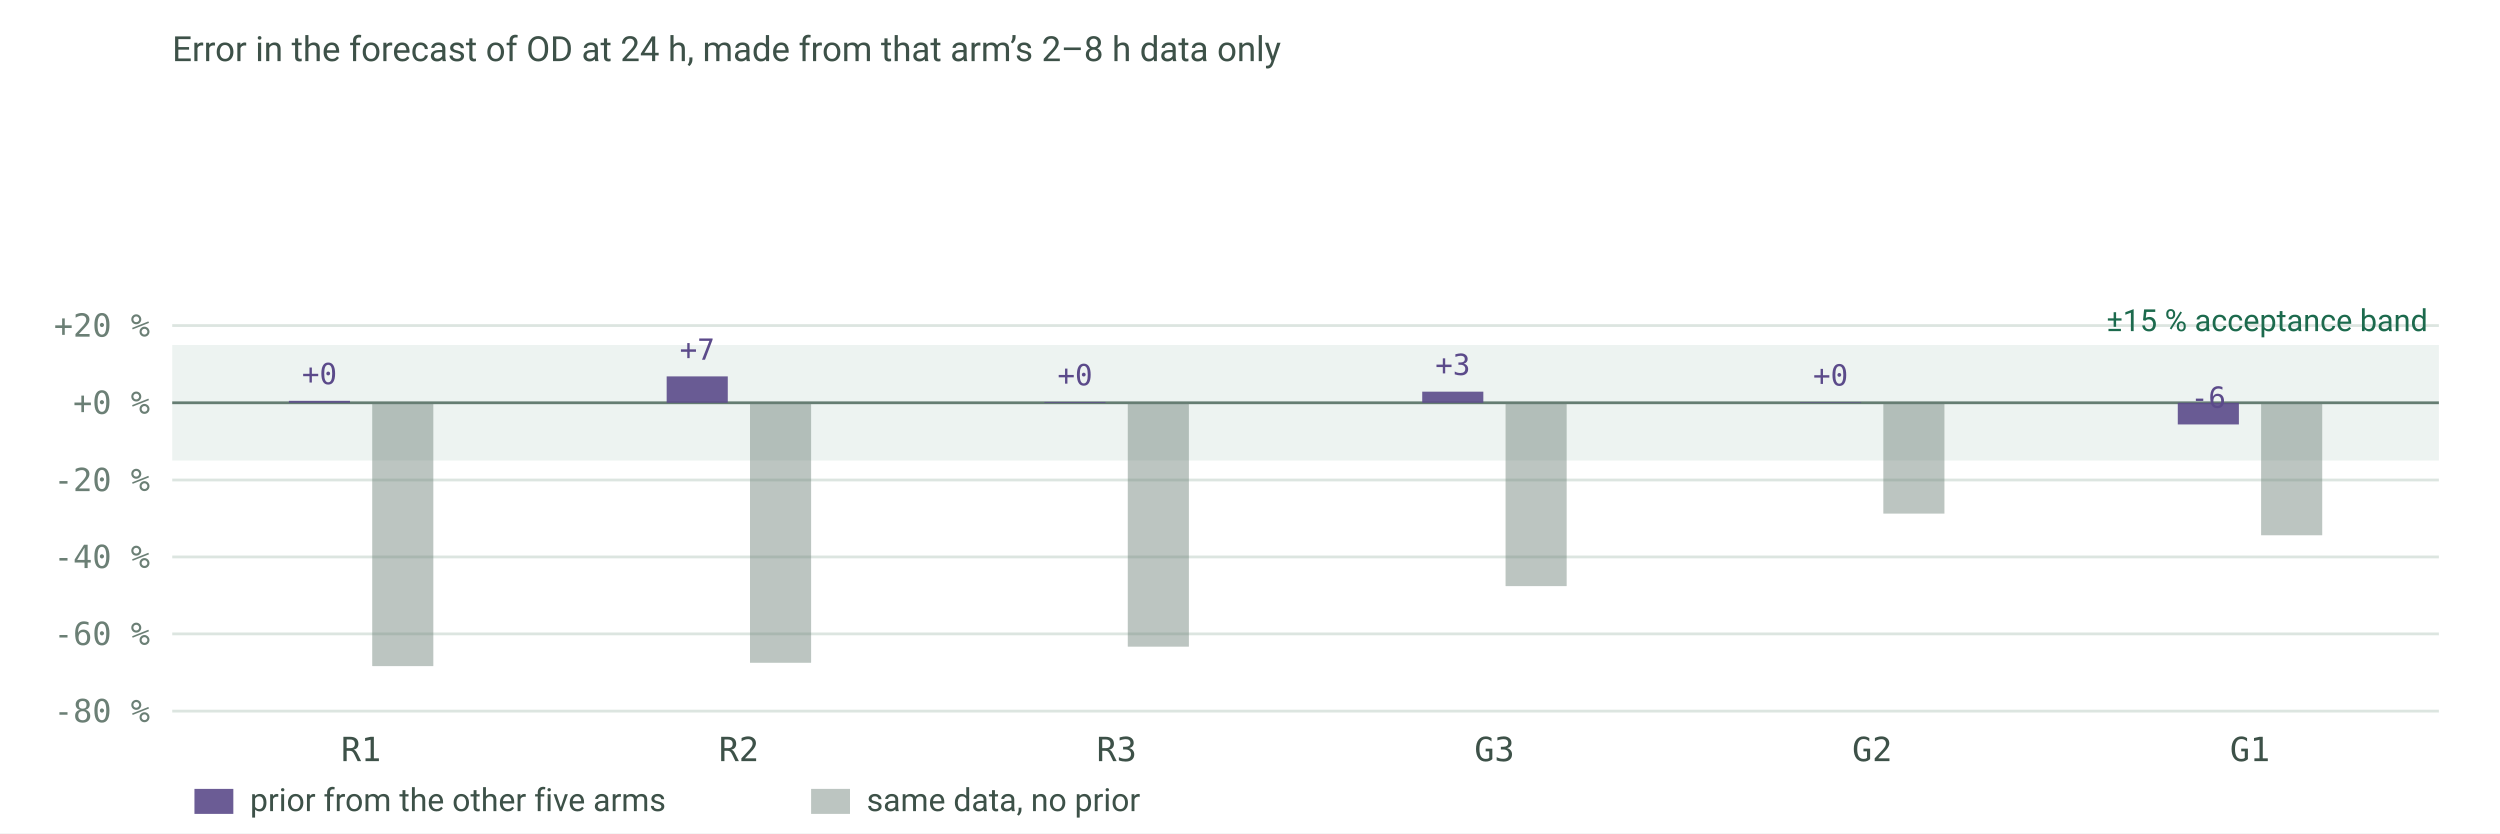
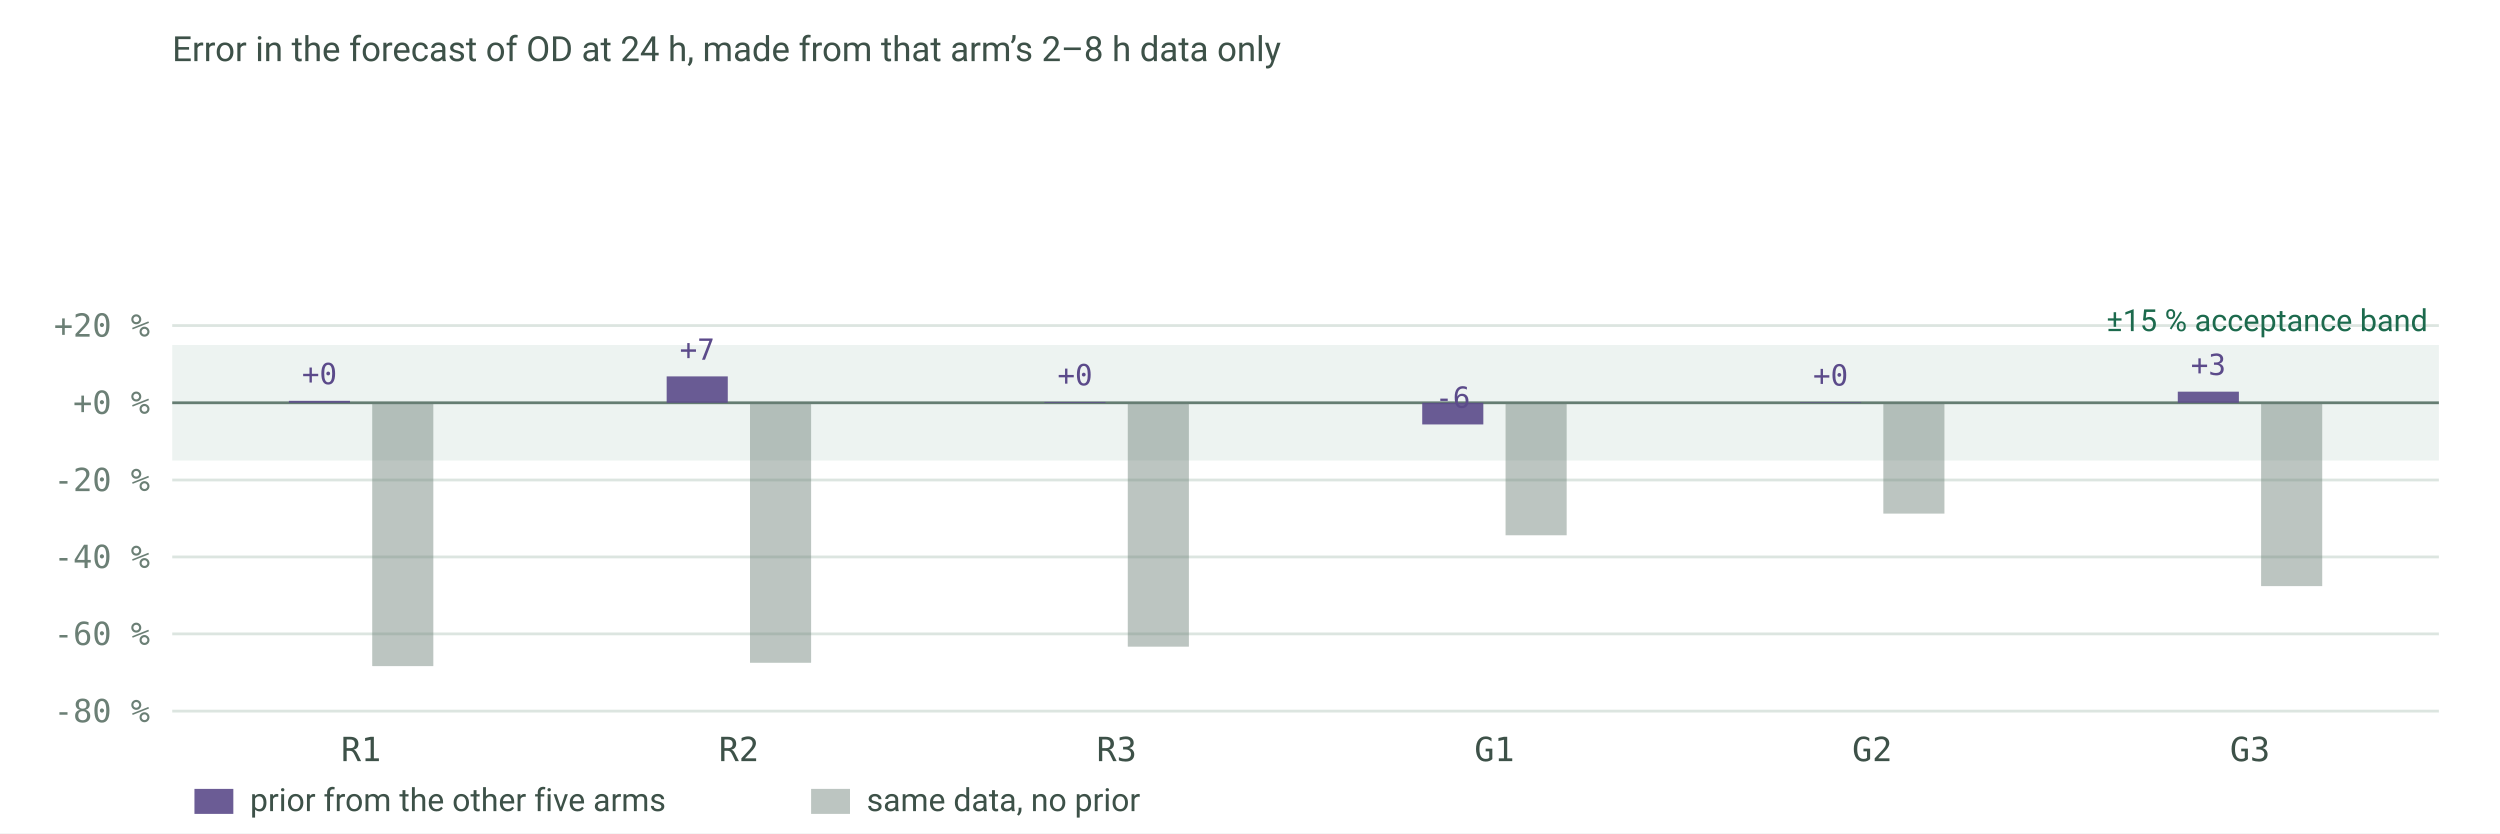
<svg xmlns="http://www.w3.org/2000/svg" viewBox="0 0 900 300" role="img" aria-label="Leave-one-arm-out forecast error">
  <rect width="900" height="300" fill="#fff" />
  <line x1="62" y1="256.0" x2="878" y2="256.0" stroke="#dce5e0" />
  <text x="54" y="260.0" text-anchor="end" font-size="11.5" font-family="ui-monospace,SFMono-Regular,'SF Mono',Menlo,Consolas,monospace" fill="#6b7f75">-80 %</text>
  <line x1="62" y1="228.2" x2="878" y2="228.2" stroke="#dce5e0" />
  <text x="54" y="232.2" text-anchor="end" font-size="11.5" font-family="ui-monospace,SFMono-Regular,'SF Mono',Menlo,Consolas,monospace" fill="#6b7f75">-60 %</text>
  <line x1="62" y1="200.5" x2="878" y2="200.5" stroke="#dce5e0" />
  <text x="54" y="204.5" text-anchor="end" font-size="11.5" font-family="ui-monospace,SFMono-Regular,'SF Mono',Menlo,Consolas,monospace" fill="#6b7f75">-40 %</text>
  <line x1="62" y1="172.8" x2="878" y2="172.8" stroke="#dce5e0" />
  <text x="54" y="176.8" text-anchor="end" font-size="11.5" font-family="ui-monospace,SFMono-Regular,'SF Mono',Menlo,Consolas,monospace" fill="#6b7f75">-20 %</text>
  <line x1="62" y1="145.0" x2="878" y2="145.0" stroke="#6b7f75" />
  <text x="54" y="149.0" text-anchor="end" font-size="11.5" font-family="ui-monospace,SFMono-Regular,'SF Mono',Menlo,Consolas,monospace" fill="#6b7f75">+0 %</text>
  <line x1="62" y1="117.2" x2="878" y2="117.2" stroke="#dce5e0" />
  <text x="54" y="121.2" text-anchor="end" font-size="11.5" font-family="ui-monospace,SFMono-Regular,'SF Mono',Menlo,Consolas,monospace" fill="#6b7f75">+20 %</text>
  <rect x="62" y="124.2" width="816" height="41.6" fill="#1c6a4d" opacity=".08" />
  <text x="874" y="119.2" text-anchor="end" font-size="11" font-family="-apple-system,BlinkMacSystemFont,'Segoe UI',Roboto,Helvetica,Arial,sans-serif" fill="#1c6a4d">±15 % acceptance band</text>
  <rect x="104.0" y="144.3" width="22" height="0.7" fill="#5b4a8a" opacity="0.9" />
  <rect x="134.0" y="145.0" width="22" height="94.8" fill="#6b7f75" opacity="0.45" />
  <text x="130.0" y="274" text-anchor="middle" font-size="12" font-family="ui-monospace,SFMono-Regular,'SF Mono',Menlo,Consolas,monospace" fill="#3d5148">R1</text>
  <text x="115.0" y="138.3" text-anchor="middle" font-size="10.5" font-family="ui-monospace,SFMono-Regular,'SF Mono',Menlo,Consolas,monospace" fill="#5b4a8a">+0</text>
  <rect x="240.0" y="135.5" width="22" height="9.5" fill="#5b4a8a" opacity="0.9" />
  <rect x="270.0" y="145.0" width="22" height="93.6" fill="#6b7f75" opacity="0.45" />
  <text x="266.0" y="274" text-anchor="middle" font-size="12" font-family="ui-monospace,SFMono-Regular,'SF Mono',Menlo,Consolas,monospace" fill="#3d5148">R2</text>
  <text x="251.0" y="129.5" text-anchor="middle" font-size="10.5" font-family="ui-monospace,SFMono-Regular,'SF Mono',Menlo,Consolas,monospace" fill="#5b4a8a">+7</text>
  <rect x="376.0" y="144.7" width="22" height="0.3" fill="#5b4a8a" opacity="0.9" />
  <rect x="406.0" y="145.0" width="22" height="87.8" fill="#6b7f75" opacity="0.45" />
  <text x="402.0" y="274" text-anchor="middle" font-size="12" font-family="ui-monospace,SFMono-Regular,'SF Mono',Menlo,Consolas,monospace" fill="#3d5148">R3</text>
  <text x="387.0" y="138.7" text-anchor="middle" font-size="10.5" font-family="ui-monospace,SFMono-Regular,'SF Mono',Menlo,Consolas,monospace" fill="#5b4a8a">+0</text>
-   <rect x="512.0" y="141.0" width="22" height="4.0" fill="#5b4a8a" opacity="0.9" />
-   <rect x="542.0" y="145.0" width="22" height="66.0" fill="#6b7f75" opacity="0.45" />
-   <text x="538.0" y="274" text-anchor="middle" font-size="12" font-family="ui-monospace,SFMono-Regular,'SF Mono',Menlo,Consolas,monospace" fill="#3d5148">G3</text>
-   <text x="523.0" y="135.0" text-anchor="middle" font-size="10.5" font-family="ui-monospace,SFMono-Regular,'SF Mono',Menlo,Consolas,monospace" fill="#5b4a8a">+3</text>
+   <rect x="784.0" y="141.0" width="22" height="4.0" fill="#5b4a8a" opacity="0.9" />
+   <rect x="814.0" y="145.0" width="22" height="66.0" fill="#6b7f75" opacity="0.45" />
+   <text x="810.0" y="274" text-anchor="middle" font-size="12" font-family="ui-monospace,SFMono-Regular,'SF Mono',Menlo,Consolas,monospace" fill="#3d5148">G3</text>
+   <text x="795.0" y="135.0" text-anchor="middle" font-size="10.5" font-family="ui-monospace,SFMono-Regular,'SF Mono',Menlo,Consolas,monospace" fill="#5b4a8a">+3</text>
  <rect x="648.0" y="144.8" width="22" height="0.2" fill="#5b4a8a" opacity="0.9" />
  <rect x="678.0" y="145.0" width="22" height="39.9" fill="#6b7f75" opacity="0.45" />
  <text x="674.0" y="274" text-anchor="middle" font-size="12" font-family="ui-monospace,SFMono-Regular,'SF Mono',Menlo,Consolas,monospace" fill="#3d5148">G2</text>
  <text x="659.0" y="138.8" text-anchor="middle" font-size="10.5" font-family="ui-monospace,SFMono-Regular,'SF Mono',Menlo,Consolas,monospace" fill="#5b4a8a">+0</text>
-   <rect x="784.0" y="145.0" width="22" height="7.8" fill="#5b4a8a" opacity="0.9" />
-   <rect x="814.0" y="145.0" width="22" height="47.7" fill="#6b7f75" opacity="0.45" />
-   <text x="810.0" y="274" text-anchor="middle" font-size="12" font-family="ui-monospace,SFMono-Regular,'SF Mono',Menlo,Consolas,monospace" fill="#3d5148">G1</text>
-   <text x="795.0" y="146.8" text-anchor="middle" font-size="10.5" font-family="ui-monospace,SFMono-Regular,'SF Mono',Menlo,Consolas,monospace" fill="#5b4a8a">-6</text>
+   <rect x="512.0" y="145.0" width="22" height="7.8" fill="#5b4a8a" opacity="0.9" />
+   <rect x="542.0" y="145.0" width="22" height="47.7" fill="#6b7f75" opacity="0.45" />
+   <text x="538.0" y="274" text-anchor="middle" font-size="12" font-family="ui-monospace,SFMono-Regular,'SF Mono',Menlo,Consolas,monospace" fill="#3d5148">G1</text>
+   <text x="523.0" y="146.8" text-anchor="middle" font-size="10.5" font-family="ui-monospace,SFMono-Regular,'SF Mono',Menlo,Consolas,monospace" fill="#5b4a8a">-6</text>
  <text x="62" y="22" font-size="12.5" font-family="-apple-system,BlinkMacSystemFont,'Segoe UI',Roboto,Helvetica,Arial,sans-serif" fill="#3d5148">Error in the forecast of OD at 24 h, made from that arm’s 2–8 h data only</text>
  <rect x="70" y="284" width="14" height="9" fill="#5b4a8a" opacity=".9" />
  <text x="90" y="292" font-size="11.5" font-family="-apple-system,BlinkMacSystemFont,'Segoe UI',Roboto,Helvetica,Arial,sans-serif" fill="#3d5148">prior from the other five arms</text>
  <rect x="292" y="284" width="14" height="9" fill="#6b7f75" opacity=".45" />
  <text x="312" y="292" font-size="11.5" font-family="-apple-system,BlinkMacSystemFont,'Segoe UI',Roboto,Helvetica,Arial,sans-serif" fill="#3d5148">same data, no prior</text>
</svg>
